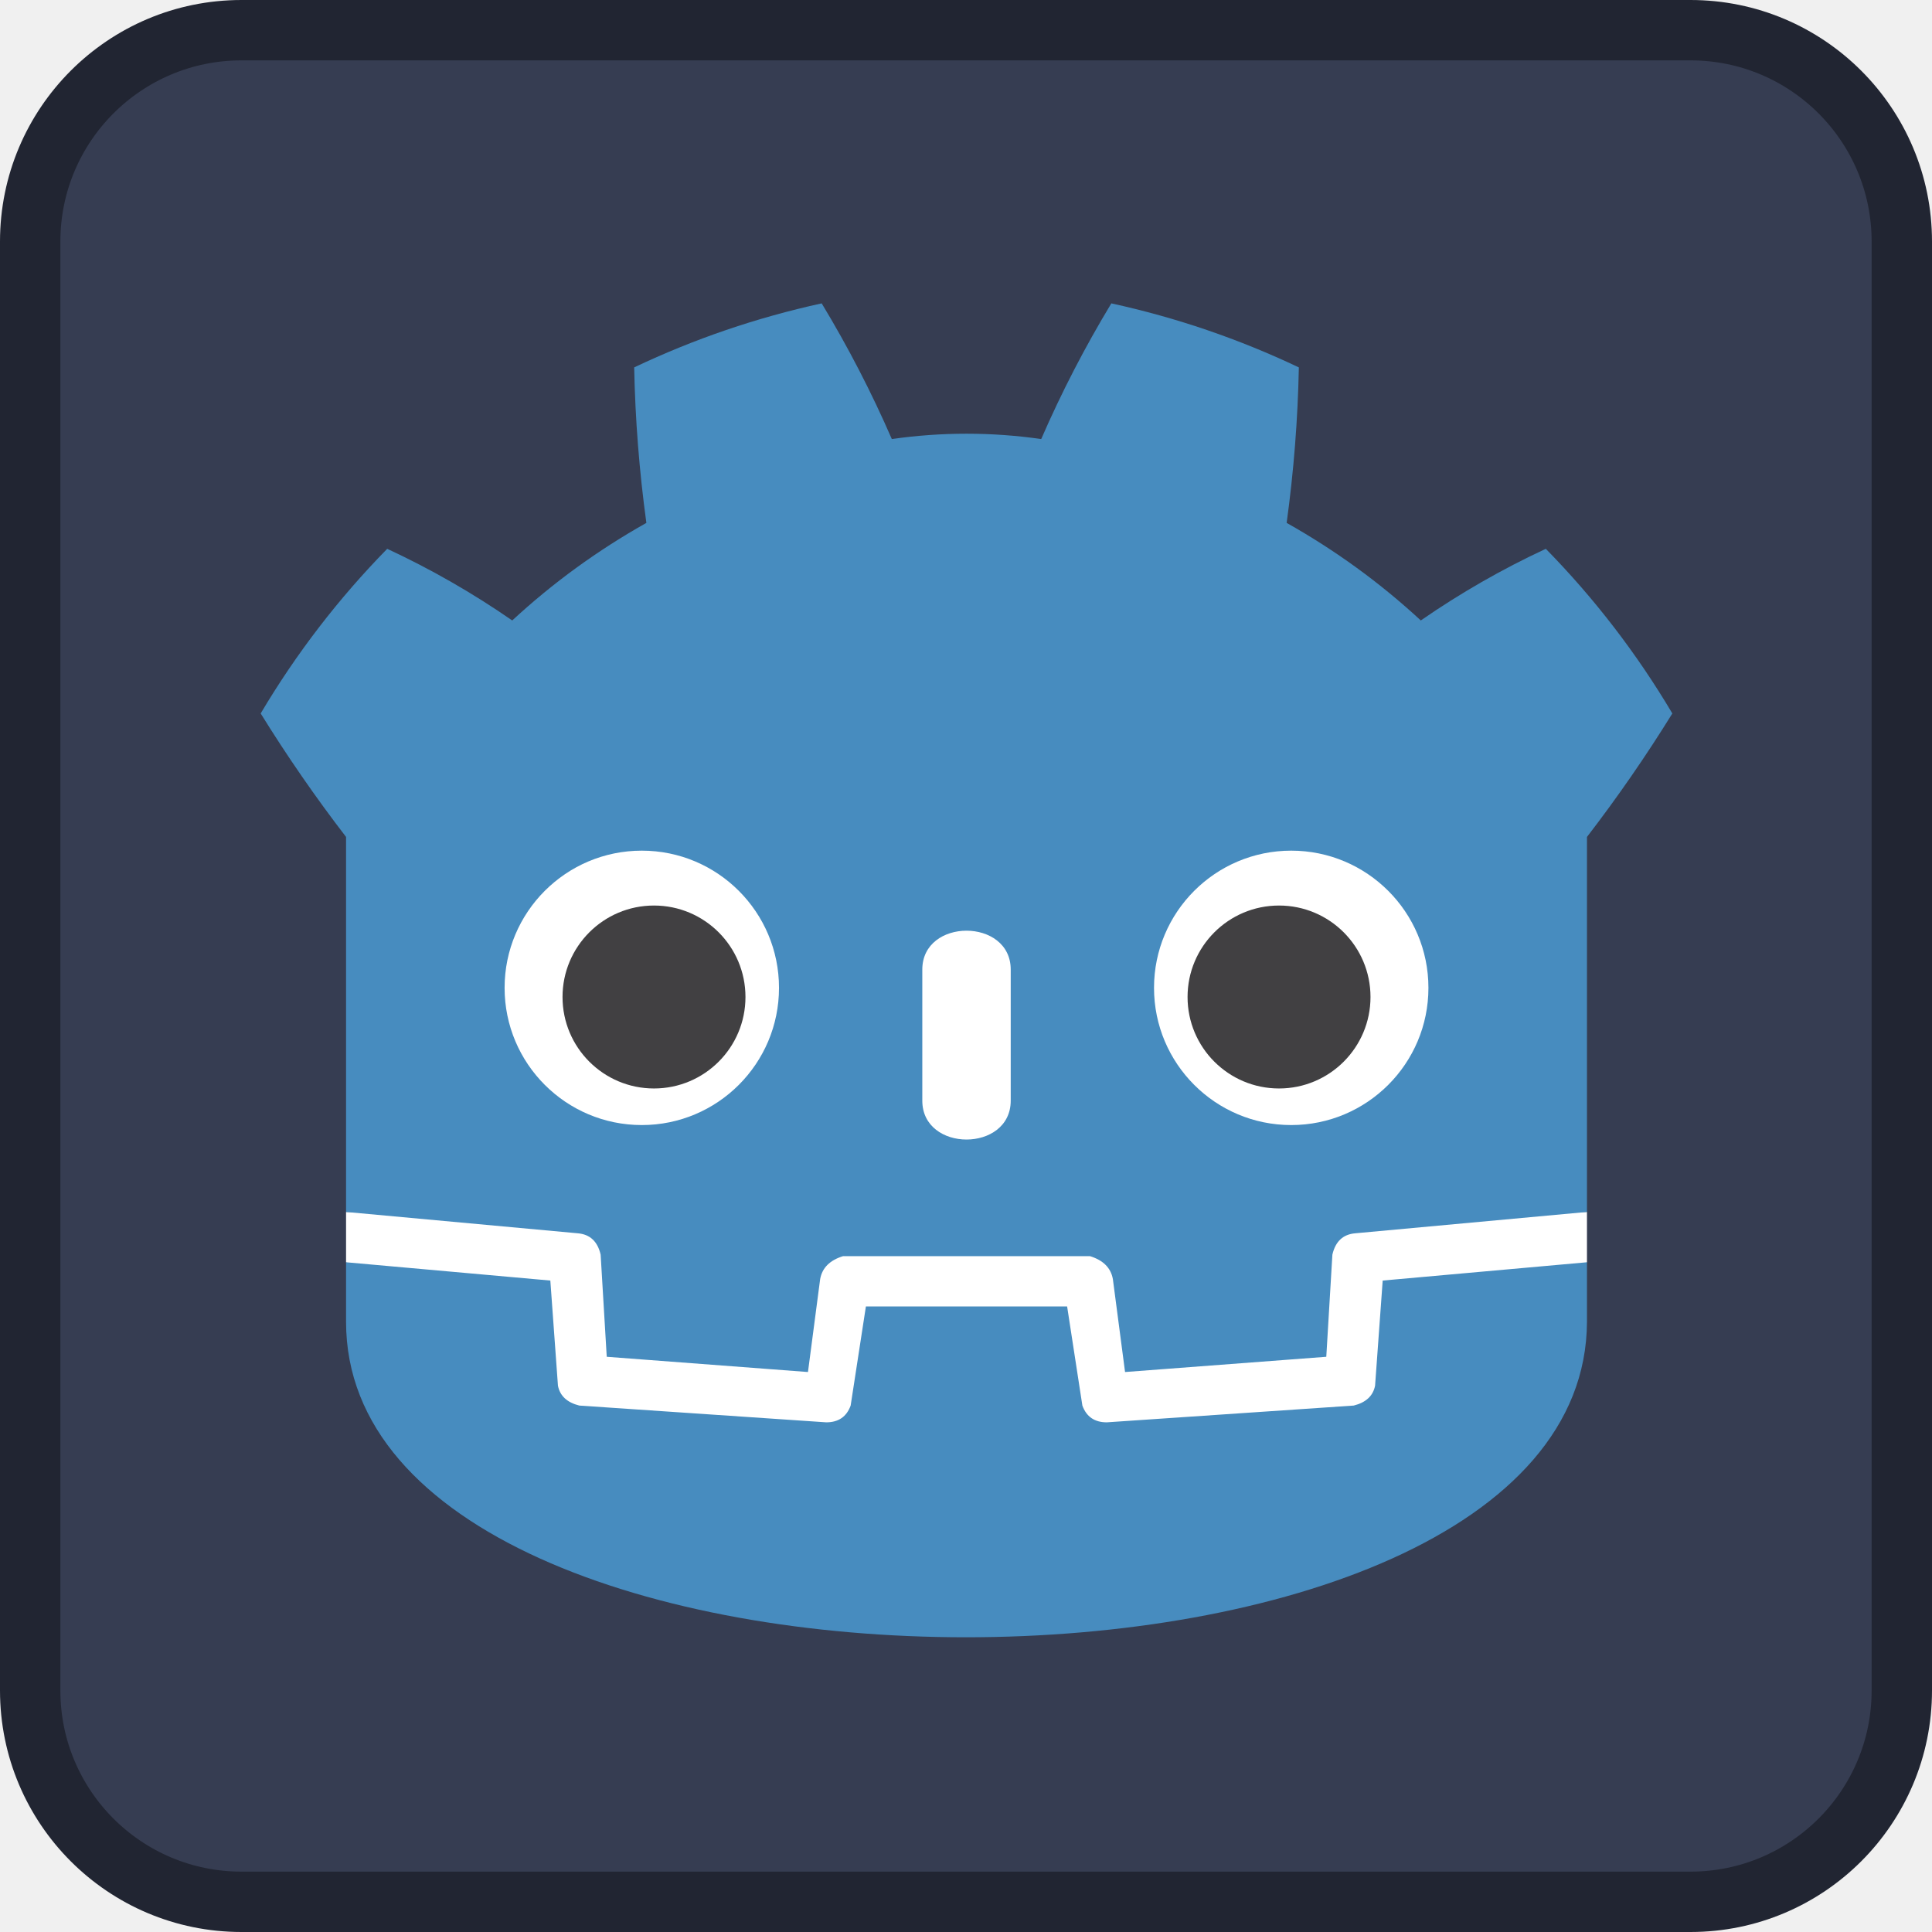
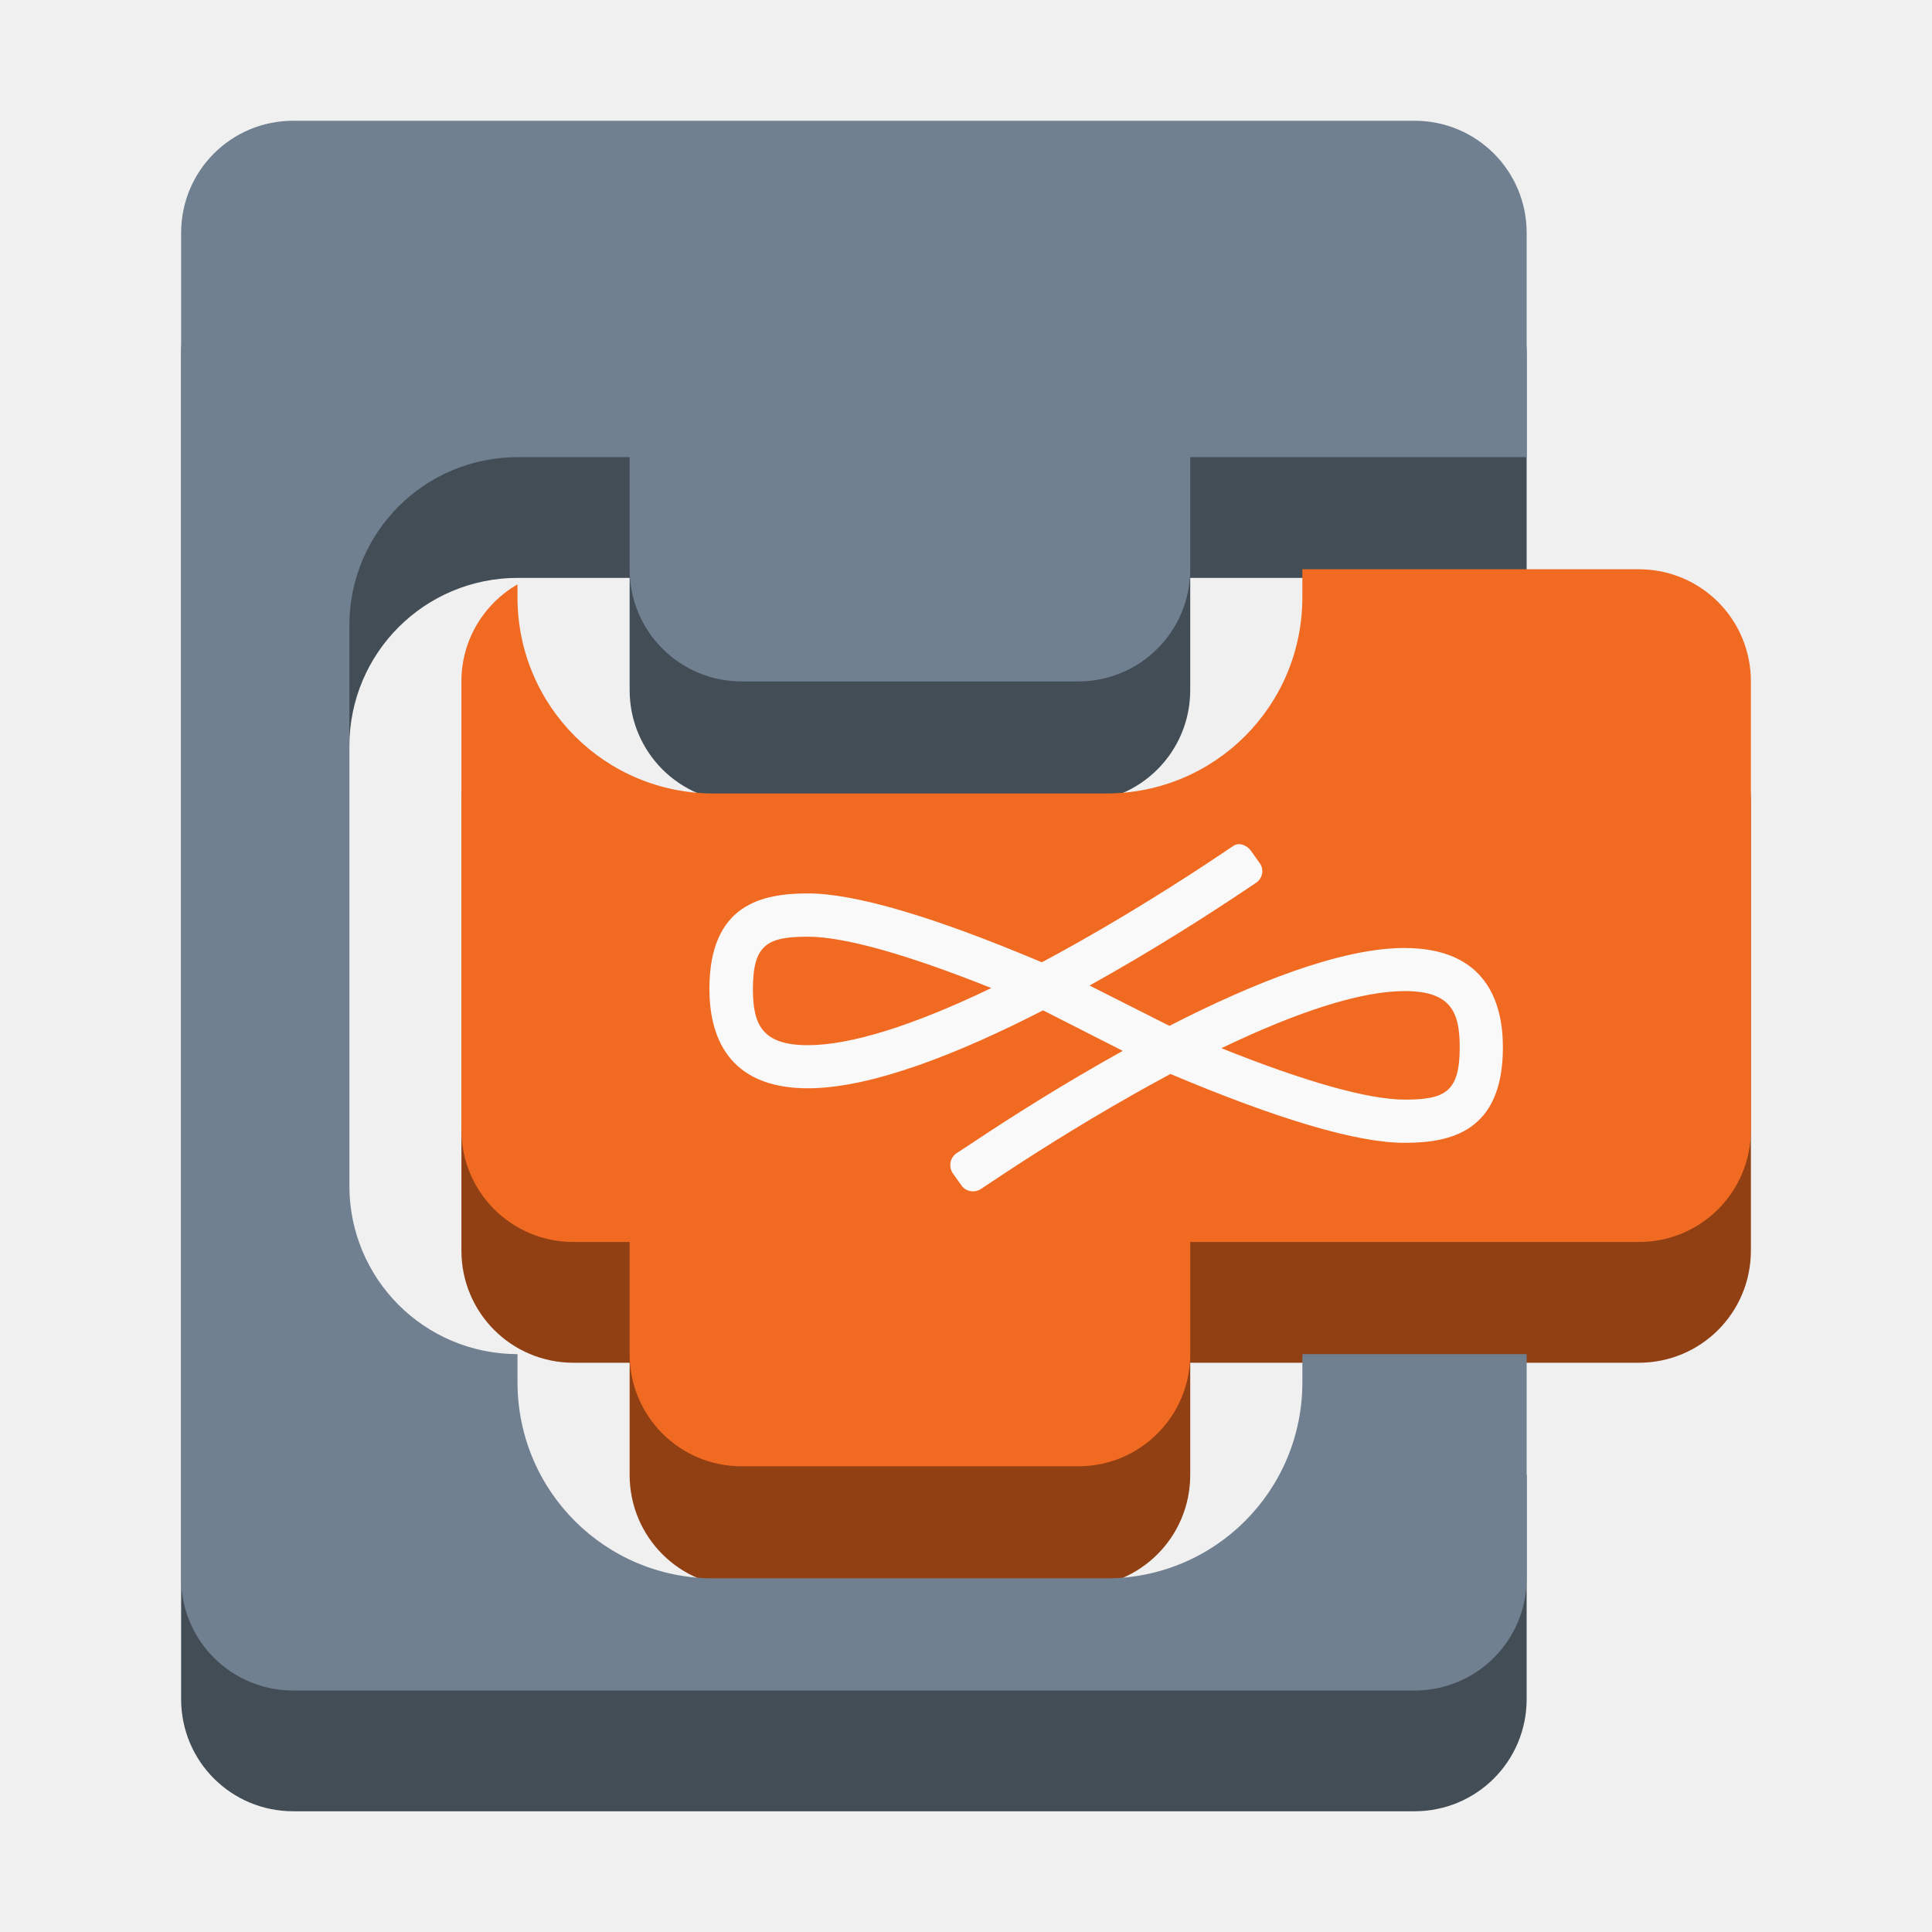
- <svg xmlns="http://www.w3.org/2000/svg" height="128" width="128">
-   <rect x="2" y="2" width="124" height="124" rx="14" fill="#363d52" stroke="#212532" stroke-width="4" />
-   <g transform="scale(.101) translate(122 122)">
-     <g fill="#fff">
-       <path d="M105 673v33q407 354 814 0v-33z" />
-       <path d="m105 673 152 14q12 1 15 14l4 67 132 10 8-61q2-11 15-15h162q13 4 15 15l8 61 132-10 4-67q3-13 15-14l152-14V427q30-39 56-81-35-59-83-108-43 20-82 47-40-37-88-64 7-51 8-102-59-28-123-42-26 43-46 89-49-7-98 0-20-46-46-89-64 14-123 42 1 51 8 102-48 27-88 64-39-27-82-47-48 49-83 108 26 42 56 81zm0 33v39c0 276 813 276 814 0v-39l-134 12-5 69q-2 10-14 13l-162 11q-12 0-16-11l-10-65H446l-10 65q-4 11-16 11l-162-11q-12-3-14-13l-5-69z" fill="#478cbf" />
-       <path d="M483 600c0 34 58 34 58 0v-86c0-34-58-34-58 0z" />
-       <circle cx="725" cy="526" r="90" />
-       <circle cx="299" cy="526" r="90" />
-     </g>
-     <g fill="#414042">
-       <circle cx="307" cy="532" r="60" />
-       <circle cx="717" cy="532" r="60" />
-     </g>
-   </g>
+ <svg xmlns="http://www.w3.org/2000/svg" height="128px" viewBox="0 0 128 128" width="128px" version="1.1" id="svg6">
+   <defs id="defs6" />
+   <path d="m 39.812 108.652 h 41.766 v 7.578 h -41.766 z m 0 0" fill="#434d56" id="path1" />
+   <path d="m 86.285 45.715 v 1.855 c 0 7.203 -5.797 13 -13 13 h -26 c -7.203 0 -13 -5.797 -13 -13 v -0.855 c -2.219 1.281 -3.715 3.672 -3.715 6.43 v 29.711 c 0 4.117 3.312 7.43 7.43 7.43 h 3.715 v 7.43 c 0 4.113 3.312 7.43 7.43 7.43 h 22.285 c 4.113 0 7.426 -3.316 7.426 -7.43 v -7.43 h 29.715 c 4.117 0 7.43 -3.312 7.43 -7.43 v -29.711 c 0 -4.117 -3.312 -7.43 -7.43 -7.43 z m 0 0" fill="#914014" id="path2" />
+   <path d="m 19.43 16 c -4.117 0 -7.43 3.312 -7.43 7.43 v 89.141 c 0 4.117 3.312 7.43 7.43 7.43 h 74.285 c 4.113 0 7.43 -3.312 7.43 -7.43 v -14.855 h -14.859 v 1.855 c 0 7.203 -5.797 13 -13 13 h -26 c -7.203 0 -13 -5.797 -13 -13 v -1.855 c -6.18 -0.016 -11.141 -4.988 -11.141 -11.172 v -37.086 c 0 -6.191 4.977 -11.172 11.172 -11.172 h 7.398 v 7.43 c 0 4.113 3.312 7.43 7.43 7.43 h 22.285 c 4.113 0 7.426 -3.316 7.426 -7.43 v -7.43 h 22.289 v -14.855 c 0 -4.117 -3.316 -7.43 -7.43 -7.43 z m 0 0" fill="#434d56" id="path3" />
+   <path d="m 19.43 8 c -4.117 0 -7.43 3.312 -7.43 7.43 v 89.141 c 0 4.117 3.312 7.43 7.43 7.43 h 74.285 c 4.113 0 7.43 -3.312 7.43 -7.43 v -14.855 h -14.859 v 1.855 c 0 7.203 -5.797 13 -13 13 h -26 c -7.203 0 -13 -5.797 -13 -13 v -1.855 c -6.18 -0.016 -11.141 -4.988 -11.141 -11.172 v -37.086 c 0 -6.191 4.977 -11.172 11.172 -11.172 h 7.398 v 7.43 c 0 4.113 3.312 7.43 7.43 7.43 h 22.285 c 4.113 0 7.426 -3.316 7.426 -7.43 v -7.43 h 22.289 v -14.855 c 0 -4.117 -3.316 -7.43 -7.43 -7.43 z m 0 0" fill="#708090" id="path4" />
+   <path d="m 86.285 37.715 v 1.855 c 0 7.203 -5.797 13 -13 13 h -26 c -7.203 0 -13 -5.797 -13 -13 v -0.855 c -2.219 1.281 -3.715 3.672 -3.715 6.43 v 29.711 c 0 4.117 3.312 7.43 7.43 7.43 h 3.715 v 7.43 c 0 4.113 3.312 7.43 7.43 7.43 h 22.285 c 4.113 0 7.426 -3.316 7.426 -7.43 v -7.43 h 29.715 c 4.117 0 7.43 -3.312 7.43 -7.43 v -29.711 c 0 -4.117 -3.312 -7.43 -7.43 -7.43 z m 0 0" fill="#f16a22" id="path5" />
+   <path d="m 93.062 72.852 c -2.398 0 -6.566 -1.172 -12.141 -3.406 c 5.176 -2.488 9.312 -3.785 12.141 -3.785 c 3.051 0 3.648 1.367 3.648 3.727 c 0 2.953 -0.957 3.465 -3.648 3.465 z m -39.527 -3.605 c -3.055 0 -3.652 -1.367 -3.652 -3.723 c 0 -2.953 0.957 -3.465 3.652 -3.465 c 2.398 0 6.562 1.168 12.141 3.402 c -5.176 2.488 -9.316 3.785 -12.141 3.785 z m 39.527 -6.441 c -4.266 0 -10.137 2.367 -15.586 5.16 l -5.289 -2.672 c 4.309 -2.395 8.082 -4.832 10.145 -6.215 l 0.945 -0.633 c 0.191 -0.152 0.316 -0.371 0.348 -0.613 c 0.027 -0.242 -0.035 -0.488 -0.188 -0.68 l -0.539 -0.758 c -0.305 -0.438 -0.84 -0.594 -1.184 -0.352 l -0.211 0.137 c -1.648 1.121 -5.574 3.723 -10.156 6.301 c -0.793 0.445 -1.566 0.867 -2.324 1.273 c -7.156 -3.023 -12.367 -4.562 -15.5 -4.562 c -3.039 0 -6.523 0.719 -6.523 6.324 c 0 3.004 1.133 6.586 6.523 6.586 c 4.266 0 10.133 -2.367 15.582 -5.164 l 5.281 2.684 c -4.082 2.266 -7.664 4.562 -9.789 5.98 l -1.23 0.805 c -0.207 0.148 -0.352 0.371 -0.395 0.621 c -0.039 0.254 0.016 0.512 0.164 0.719 l 0.539 0.758 c 0.137 0.211 0.352 0.355 0.602 0.406 c 0.246 0.047 0.5 0 0.711 -0.137 l 0.766 -0.508 c 1.914 -1.281 5.438 -3.566 9.473 -5.836 c 0.793 -0.449 1.566 -0.871 2.32 -1.277 c 7.16 3.023 12.371 4.562 15.504 4.562 c 3.039 0 6.52 -0.719 6.52 -6.324 c 0 -3.004 -1.129 -6.582 -6.52 -6.582" fill="#f9f9f9" id="path6" />
</svg>
